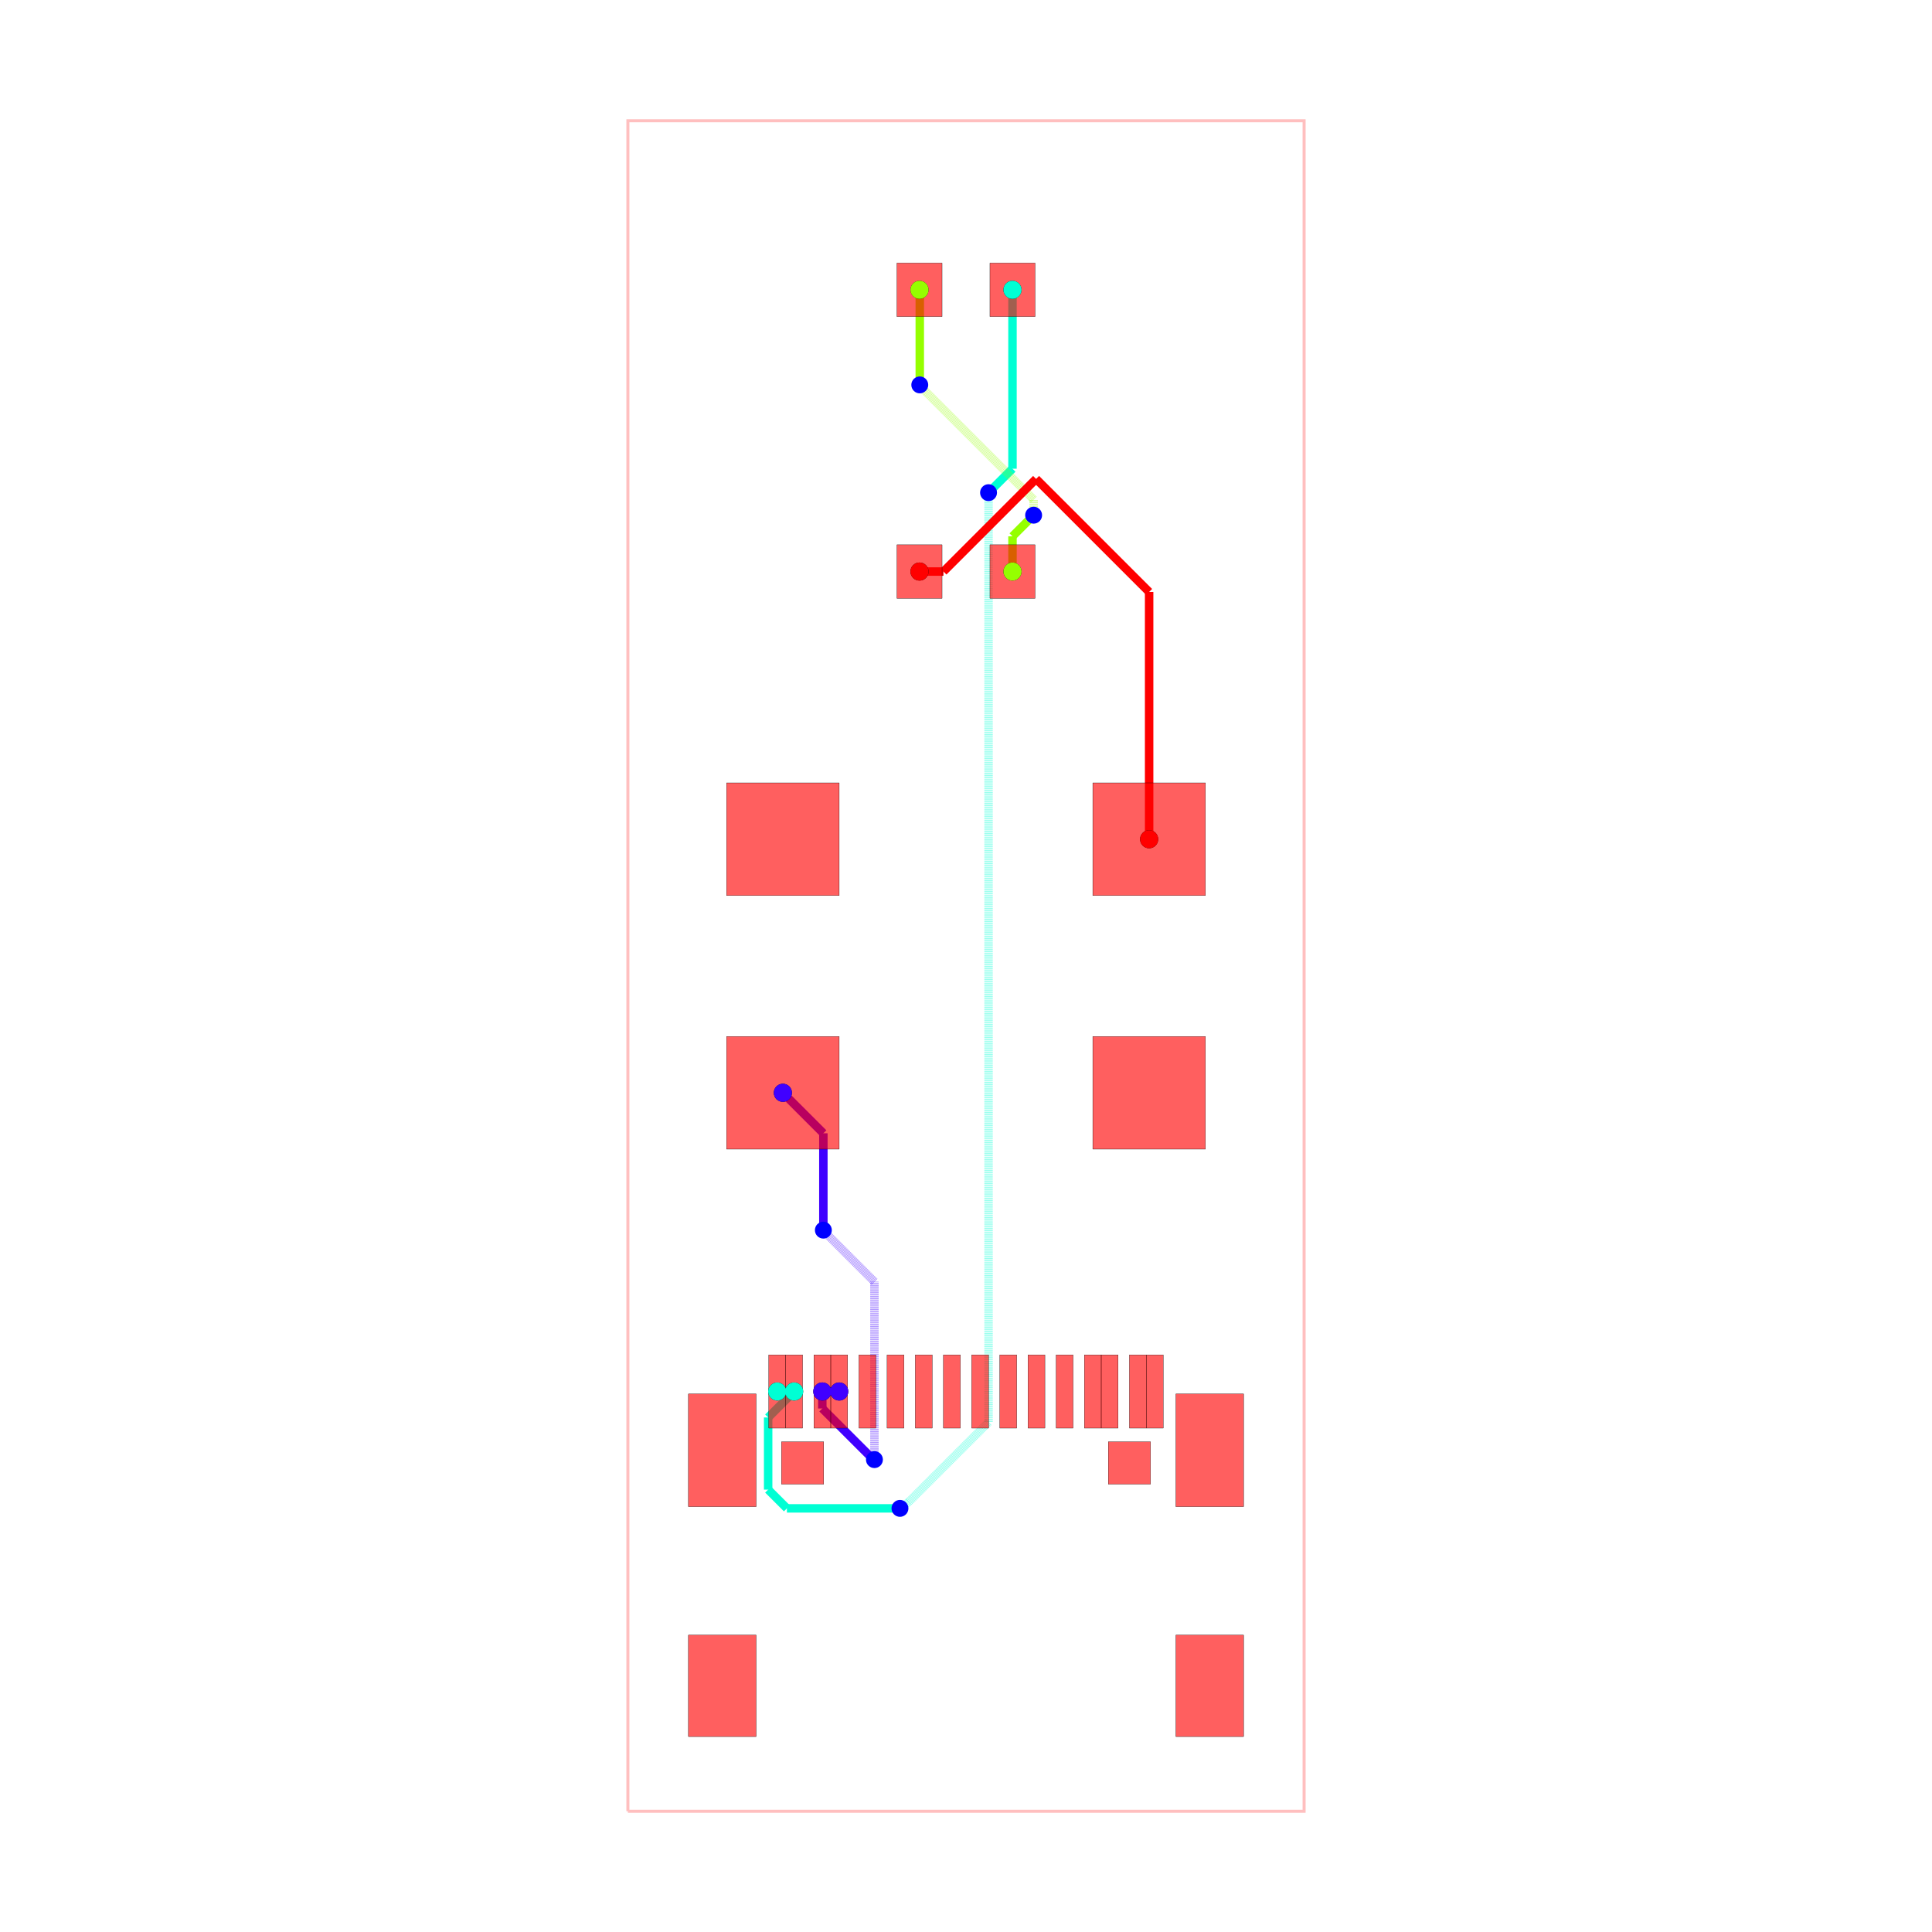
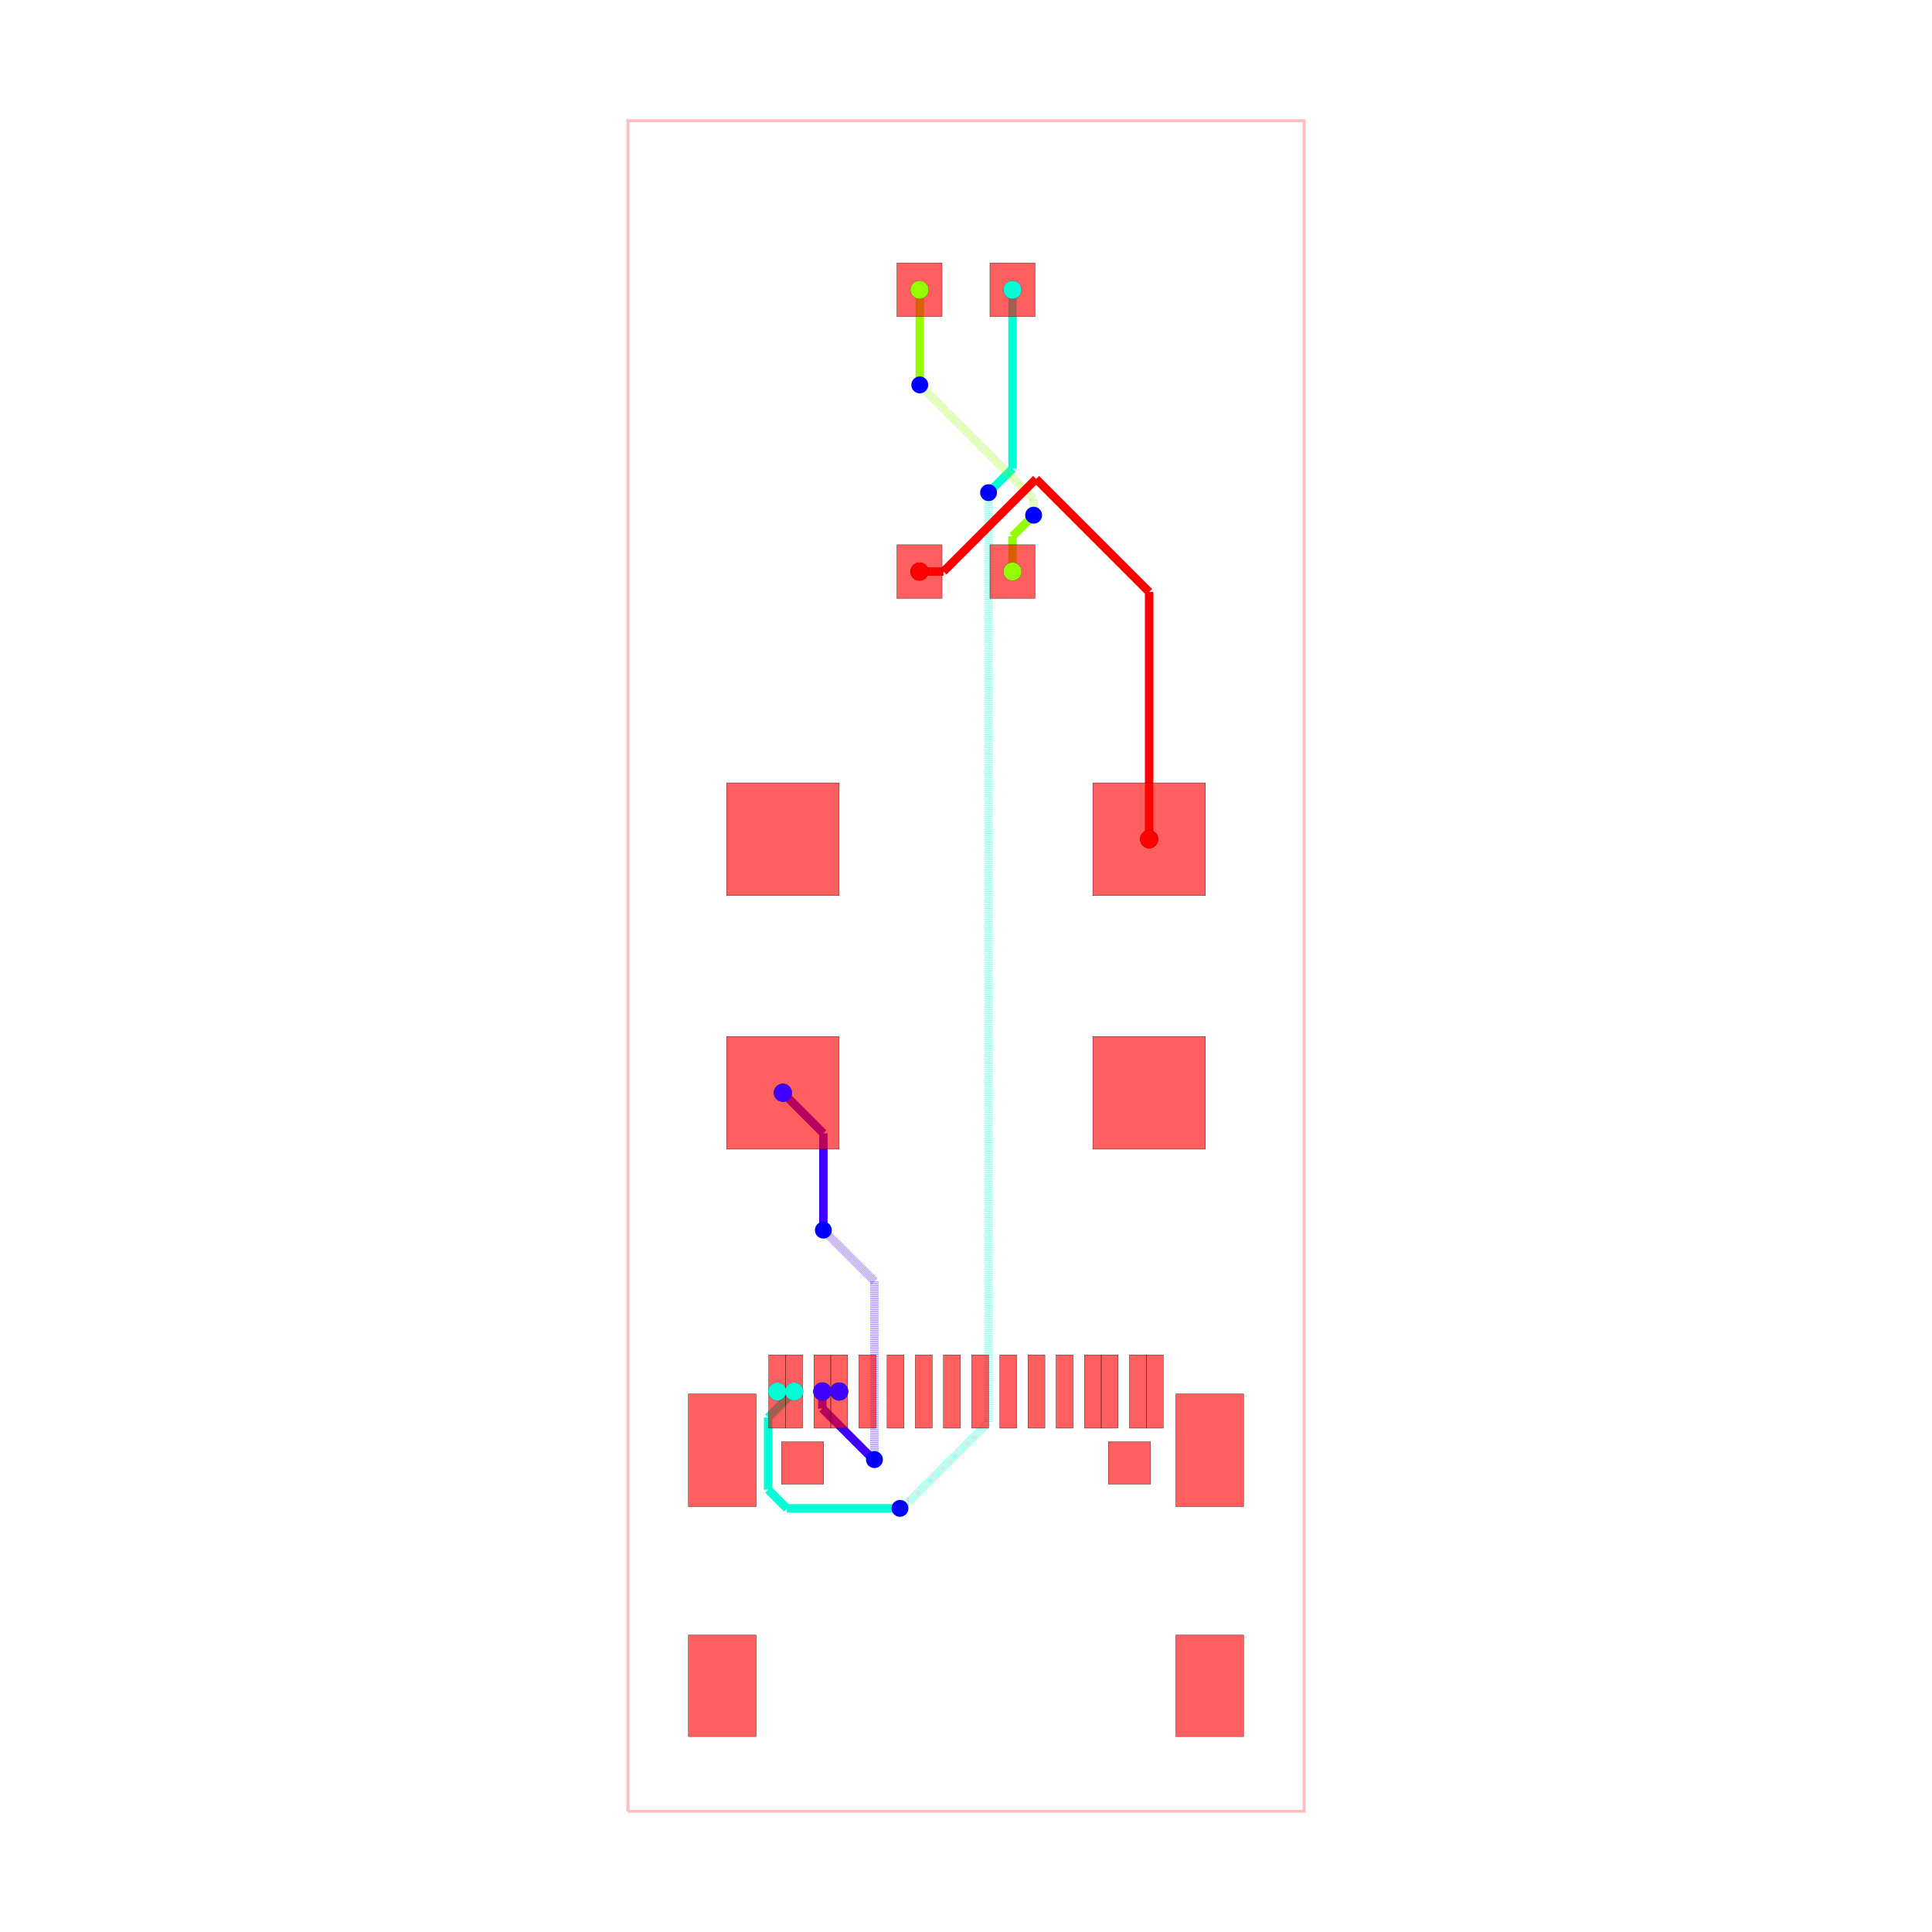
<svg xmlns="http://www.w3.org/2000/svg" width="640" height="640" viewBox="0 0 640 640">
  <rect width="100%" height="100%" fill="white" />
  <g>
    <polyline data-points="-13,-31 -1,-31 -1,-1 -13,-1 -13,-31" data-type="line" data-label="" points="208,600 432,600 432,40 208,40 208,600" fill="none" stroke="rgba(255,0,0,0.25)" stroke-width="1px" />
  </g>
  <g>
    <polyline data-points="-9.549905999999964,-23.55091295000011 -9.249932000000058,-23.55091295000011" data-type="line" data-label="" points="272.402,460.95 278.001,460.95" fill="none" stroke="hsl(255, 100%, 50%)" stroke-width="2.8" />
  </g>
  <g>
    <polyline data-points="-9.249932000000058,-23.55091295000011 -9.249932000000058,-23.55091295000011" data-type="line" data-label="" points="278.001,460.95 278.001,460.95" fill="none" stroke="hsl(255, 100%, 50%)" stroke-width="2.8" />
  </g>
  <g>
    <polyline data-points="-9.549905999999964,-23.55091295000011 -9.549905999999964,-23.85253240179489" data-type="line" data-label="" points="272.402,460.95 272.402,466.581" fill="none" stroke="hsl(255, 100%, 50%)" stroke-width="2.8" />
  </g>
  <g>
    <polyline data-points="-9.549905999999964,-23.85253240179489 -8.702590900590536,-24.699847501204317" data-type="line" data-label="" points="272.402,466.581 288.218,482.397" fill="none" stroke="hsl(255, 100%, 50%)" stroke-width="2.8" />
  </g>
  <g>
-     <polyline data-points="-8.702590900590536,-24.699847501204317 -8.625,-24.759765625" data-type="line" data-label="" points="288.218,482.397 289.667,483.516" fill="none" stroke="hsl(255, 100%, 50%)" stroke-width="2.8" />
-   </g>
-   <g>
-     <polyline data-points="-8.625,-24.759765625 -8.625,-21.60339829904658" data-type="line" data-label="" points="289.667,483.516 289.667,424.597" fill="none" stroke="rgba(64,0,255,0.5)" stroke-width="2.8" stroke-dasharray="0.2 0.2" />
-   </g>
-   <g>
-     <polyline data-points="-8.625,-21.60339829904658 -9.528837925238355,-20.69956037380823" data-type="line" data-label="" points="289.667,424.597 272.795,407.725" fill="none" stroke="rgba(64,0,255,0.5)" stroke-width="2.8" stroke-dasharray="0.2 0.2" />
-   </g>
-   <g>
-     <polyline data-points="-9.528837925238355,-20.69956037380823 -9.53125,-20.6875" data-type="line" data-label="" points="272.795,407.725 272.75,407.5" fill="none" stroke="rgba(64,0,255,0.5)" stroke-width="2.8" stroke-dasharray="0.2 0.2" />
+     <polyline data-points="-8.702590900590536,-24.699847501204317 -8.684918123795683,-24.699847501204317" data-type="line" data-label="" points="288.218,482.397 288.548,482.397" fill="none" stroke="hsl(255, 100%, 50%)" stroke-width="2.8" />
+   </g>
+   <g>
+     <polyline data-points="-8.684918123795683,-24.699847501204317 -8.625,-24.759765625" data-type="line" data-label="" points="288.548,482.397 289.667,483.516" fill="none" stroke="hsl(255, 100%, 50%)" stroke-width="2.8" />
+   </g>
+   <g>
+     <polyline data-points="-8.625,-24.759765625 -8.625,-21.59375" data-type="line" data-label="" points="289.667,483.516 289.667,424.417" fill="none" stroke="rgba(64,0,255,0.5)" stroke-width="2.8" stroke-dasharray="0.2 0.2" />
+   </g>
+   <g>
+     <polyline data-points="-8.625,-21.59375 -9.523091032279138,-20.695658967720863" data-type="line" data-label="" points="289.667,424.417 272.902,407.652" fill="none" stroke="rgba(64,0,255,0.5)" stroke-width="2.8" stroke-dasharray="0.2 0.2" />
+   </g>
+   <g>
+     <polyline data-points="-9.523091032279138,-20.695658967720863 -9.523091032279138,-20.69565896772086" data-type="line" data-label="" points="272.902,407.652 272.902,407.652" fill="none" stroke="rgba(64,0,255,0.5)" stroke-width="2.8" stroke-dasharray="0.2 0.2" />
+   </g>
+   <g>
+     <polyline data-points="-9.523091032279138,-20.69565896772086 -9.53125,-20.6875" data-type="line" data-label="" points="272.902,407.652 272.75,407.5" fill="none" stroke="rgba(64,0,255,0.5)" stroke-width="2.8" stroke-dasharray="0.2 0.2" />
  </g>
  <g>
    <polyline data-points="-9.53125,-20.6875 -9.53125,-18.968612000000007" data-type="line" data-label="" points="272.75,407.5 272.75,375.414" fill="none" stroke="hsl(255, 100%, 50%)" stroke-width="2.8" />
  </g>
  <g>
    <polyline data-points="-9.53125,-18.968612000000007 -10.24992999999995,-18.249932000000058" data-type="line" data-label="" points="272.75,375.414 259.335,361.999" fill="none" stroke="hsl(255, 100%, 50%)" stroke-width="2.8" />
  </g>
  <g>
    <polyline data-points="-10.350006000000008,-23.55091295000011 -10.050031999999987,-23.55091295000011" data-type="line" data-label="" points="257.467,460.95 263.066,460.95" fill="none" stroke="hsl(170, 100%, 50%)" stroke-width="2.8" />
  </g>
  <g>
    <polyline data-points="-10.050031999999987,-23.55091295000011 -10.050031999999987,-23.55091295000011" data-type="line" data-label="" points="263.066,460.95 263.066,460.95" fill="none" stroke="hsl(170, 100%, 50%)" stroke-width="2.8" />
  </g>
  <g>
    <polyline data-points="-6.175,-4 -6.175,-7.175000000000002" data-type="line" data-label="" points="335.4,96 335.4,155.267" fill="none" stroke="hsl(170, 100%, 50%)" stroke-width="2.8" />
  </g>
  <g>
-     <polyline data-points="-6.175,-7.175000000000002 -6.581477972522504,-7.581477972522506" data-type="line" data-label="" points="335.4,155.267 327.812,162.854" fill="none" stroke="hsl(170, 100%, 50%)" stroke-width="2.8" />
-   </g>
-   <g>
-     <polyline data-points="-6.581477972522504,-7.581477972522506 -6.600000000000001,-7.600000000000003" data-type="line" data-label="" points="327.812,162.854 327.467,163.2" fill="none" stroke="hsl(170, 100%, 50%)" stroke-width="2.8" />
+     <polyline data-points="-6.175,-7.175000000000002 -6.581319028077355,-7.581319028077357" data-type="line" data-label="" points="335.4,155.267 327.815,162.851" fill="none" stroke="hsl(170, 100%, 50%)" stroke-width="2.8" />
+   </g>
+   <g>
+     <polyline data-points="-6.581319028077355,-7.581319028077357 -6.581319028077355,-7.581319028077357" data-type="line" data-label="" points="327.815,162.851 327.815,162.851" fill="none" stroke="hsl(170, 100%, 50%)" stroke-width="2.8" />
+   </g>
+   <g>
+     <polyline data-points="-6.581319028077355,-7.581319028077357 -6.600000000000001,-7.600000000000003" data-type="line" data-label="" points="327.815,162.851 327.467,163.2" fill="none" stroke="hsl(170, 100%, 50%)" stroke-width="2.8" />
  </g>
  <g>
    <polyline data-points="-6.600000000000001,-7.600000000000003 -6.600000000000001,-24.094514015456614" data-type="line" data-label="" points="327.467,163.2 327.467,471.098" fill="none" stroke="rgba(0,255,213,0.5)" stroke-width="2.8" stroke-dasharray="0.2 0.2" />
  </g>
  <g>
-     <polyline data-points="-6.600000000000001,-24.094514015456614 -8.017477489308806,-25.51199150476542" data-type="line" data-label="" points="327.467,471.098 301.007,497.557" fill="none" stroke="rgba(0,255,213,0.5)" stroke-width="2.8" stroke-dasharray="0.2 0.2" />
-   </g>
-   <g>
-     <polyline data-points="-8.017477489308806,-25.51199150476542 -8.171875,-25.625" data-type="line" data-label="" points="301.007,497.557 298.125,499.667" fill="none" stroke="rgba(0,255,213,0.5)" stroke-width="2.8" stroke-dasharray="0.2 0.2" />
-   </g>
-   <g>
-     <polyline data-points="-8.171875,-25.625 -10.178149343051848,-25.625" data-type="line" data-label="" points="298.125,499.667 260.675,499.667" fill="none" stroke="hsl(170, 100%, 50%)" stroke-width="2.8" />
-   </g>
-   <g>
-     <polyline data-points="-10.178149343051848,-25.625 -10.51097912307444,-25.292170219977407" data-type="line" data-label="" points="260.675,499.667 254.462,493.454" fill="none" stroke="hsl(170, 100%, 50%)" stroke-width="2.8" />
-   </g>
-   <g>
-     <polyline data-points="-10.51097912307444,-25.292170219977407 -10.51097912307444,-24.011860073074565" data-type="line" data-label="" points="254.462,493.454 254.462,469.555" fill="none" stroke="hsl(170, 100%, 50%)" stroke-width="2.8" />
+     <polyline data-points="-6.600000000000001,-24.094514015456614 -8.01734033578192,-25.511854351238533" data-type="line" data-label="" points="327.467,471.098 301.01,497.555" fill="none" stroke="rgba(0,255,213,0.5)" stroke-width="2.8" stroke-dasharray="0.2 0.2" />
+   </g>
+   <g>
+     <polyline data-points="-8.01734033578192,-25.511854351238533 -8.058729351238533,-25.511854351238533" data-type="line" data-label="" points="301.01,497.555 300.237,497.555" fill="none" stroke="rgba(0,255,213,0.5)" stroke-width="2.8" stroke-dasharray="0.2 0.2" />
+   </g>
+   <g>
+     <polyline data-points="-8.058729351238533,-25.511854351238533 -8.171875,-25.625" data-type="line" data-label="" points="300.237,497.555 298.125,499.667" fill="none" stroke="rgba(0,255,213,0.5)" stroke-width="2.8" stroke-dasharray="0.2 0.2" />
+   </g>
+   <g>
+     <polyline data-points="-8.171875,-25.625 -10.178554498450056,-25.625" data-type="line" data-label="" points="298.125,499.667 260.667,499.667" fill="none" stroke="hsl(170, 100%, 50%)" stroke-width="2.8" />
+   </g>
+   <g>
+     <polyline data-points="-10.178554498450056,-25.625 -10.51097912307444,-25.292575375375616" data-type="line" data-label="" points="260.667,499.667 254.462,493.461" fill="none" stroke="hsl(170, 100%, 50%)" stroke-width="2.8" />
+   </g>
+   <g>
+     <polyline data-points="-10.51097912307444,-25.292575375375616 -10.51097912307444,-24.011860073074565" data-type="line" data-label="" points="254.462,493.461 254.462,469.555" fill="none" stroke="hsl(170, 100%, 50%)" stroke-width="2.8" />
  </g>
  <g>
    <polyline data-points="-10.51097912307444,-24.011860073074565 -10.050031999999987,-23.55091295000011" data-type="line" data-label="" points="254.462,469.555 263.066,460.95" fill="none" stroke="hsl(170, 100%, 50%)" stroke-width="2.8" />
  </g>
  <g>
    <polyline data-points="-6.175,-9 -6.175,-8.375" data-type="line" data-label="" points="335.4,189.333 335.4,177.667" fill="none" stroke="hsl(85, 100%, 50%)" stroke-width="2.8" />
  </g>
  <g>
-     <polyline data-points="-6.175,-8.375 -5.909916228756105,-8.109916228756106" data-type="line" data-label="" points="335.4,177.667 340.348,172.718" fill="none" stroke="hsl(85, 100%, 50%)" stroke-width="2.8" />
-   </g>
-   <g>
-     <polyline data-points="-5.909916228756105,-8.109916228756106 -5.8,-8" data-type="line" data-label="" points="340.348,172.718 342.4,170.667" fill="none" stroke="hsl(85, 100%, 50%)" stroke-width="2.8" />
-   </g>
-   <g>
-     <polyline data-points="-5.8,-8 -5.8,-7.721448439787945" data-type="line" data-label="" points="342.4,170.667 342.4,165.467" fill="none" stroke="rgba(149,255,0,0.5)" stroke-width="2.8" stroke-dasharray="0.2 0.2" />
-   </g>
-   <g>
-     <polyline data-points="-5.8,-7.721448439787945 -7.724860921484385,-5.79658751830356" data-type="line" data-label="" points="342.4,165.467 306.469,129.536" fill="none" stroke="rgba(149,255,0,0.5)" stroke-width="2.8" stroke-dasharray="0.2 0.2" />
-   </g>
-   <g>
-     <polyline data-points="-7.724860921484385,-5.79658751830356 -7.8203125,-5.6875" data-type="line" data-label="" points="306.469,129.536 304.688,127.5" fill="none" stroke="rgba(149,255,0,0.5)" stroke-width="2.8" stroke-dasharray="0.2 0.2" />
+     <polyline data-points="-6.175,-8.375 -5.9100626691078375,-8.110062669107837" data-type="line" data-label="" points="335.4,177.667 340.345,172.721" fill="none" stroke="hsl(85, 100%, 50%)" stroke-width="2.8" />
+   </g>
+   <g>
+     <polyline data-points="-5.9100626691078375,-8.110062669107837 -5.910062669107837,-8.110062669107837" data-type="line" data-label="" points="340.345,172.721 340.345,172.721" fill="none" stroke="hsl(85, 100%, 50%)" stroke-width="2.8" />
+   </g>
+   <g>
+     <polyline data-points="-5.910062669107837,-8.110062669107837 -5.8,-8" data-type="line" data-label="" points="340.345,172.721 342.4,170.667" fill="none" stroke="hsl(85, 100%, 50%)" stroke-width="2.8" />
+   </g>
+   <g>
+     <polyline data-points="-5.8,-8 -5.8,-7.7078125" data-type="line" data-label="" points="342.4,170.667 342.4,165.213" fill="none" stroke="rgba(149,255,0,0.5)" stroke-width="2.8" stroke-dasharray="0.2 0.2" />
+   </g>
+   <g>
+     <polyline data-points="-5.8,-7.7078125 -7.713298607179301,-5.794513892820699" data-type="line" data-label="" points="342.4,165.213 306.685,129.498" fill="none" stroke="rgba(149,255,0,0.5)" stroke-width="2.8" stroke-dasharray="0.2 0.2" />
+   </g>
+   <g>
+     <polyline data-points="-7.713298607179301,-5.794513892820699 -7.713298607179301,-5.794513892820699" data-type="line" data-label="" points="306.685,129.498 306.685,129.498" fill="none" stroke="rgba(149,255,0,0.5)" stroke-width="2.8" stroke-dasharray="0.2 0.2" />
+   </g>
+   <g>
+     <polyline data-points="-7.713298607179301,-5.794513892820699 -7.8203125,-5.6875" data-type="line" data-label="" points="306.685,129.498 304.688,127.5" fill="none" stroke="rgba(149,255,0,0.5)" stroke-width="2.8" stroke-dasharray="0.2 0.2" />
  </g>
  <g>
    <polyline data-points="-7.8203125,-5.6875 -7.8203125,-4.0046875" data-type="line" data-label="" points="304.688,127.5 304.688,96.087" fill="none" stroke="hsl(85, 100%, 50%)" stroke-width="2.8" />
  </g>
  <g>
    <polyline data-points="-7.8203125,-4.0046875 -7.825,-4" data-type="line" data-label="" points="304.688,96.087 304.6,96" fill="none" stroke="hsl(85, 100%, 50%)" stroke-width="2.8" />
  </g>
  <g>
    <polyline data-points="-7.825,-9 -7.4,-9" data-type="line" data-label="" points="304.6,189.333 312.533,189.333" fill="none" stroke="hsl(0, 100%, 50%)" stroke-width="2.8" />
  </g>
  <g>
    <polyline data-points="-7.4,-9 -5.756044188404862,-7.356044188404861" data-type="line" data-label="" points="312.533,189.333 343.221,158.646" fill="none" stroke="hsl(0, 100%, 50%)" stroke-width="2.8" />
  </g>
  <g>
    <polyline data-points="-5.756044188404862,-7.356044188404861 -3.7500700000001643,-9.362018376809559" data-type="line" data-label="" points="343.221,158.646 380.665,196.091" fill="none" stroke="hsl(0, 100%, 50%)" stroke-width="2.8" />
  </g>
  <g>
    <polyline data-points="-3.7500700000001643,-9.362018376809559 -3.7500700000001643,-13.750067999999942" data-type="line" data-label="" points="380.665,196.091 380.665,278.001" fill="none" stroke="hsl(0, 100%, 50%)" stroke-width="2.8" />
  </g>
  <g>
    <rect data-type="rect" data-label="top" data-x="-8.750060000000076" data-y="-23.55091295000011" x="284.532" y="448.817" width="5.6" height="24.267" fill="rgba(255,0,0,0.25)" stroke="black" stroke-width="0.054" />
  </g>
  <g>
    <rect data-type="rect" data-label="top" data-x="-8.24993399999994" data-y="-23.55091295000011" x="293.868" y="448.817" width="5.6" height="24.267" fill="rgba(255,0,0,0.25)" stroke="black" stroke-width="0.054" />
  </g>
  <g>
    <rect data-type="rect" data-label="top" data-x="-7.750061999999957" data-y="-23.55091295000011" x="303.199" y="448.817" width="5.6" height="24.267" fill="rgba(255,0,0,0.25)" stroke="black" stroke-width="0.054" />
  </g>
  <g>
    <rect data-type="rect" data-label="top" data-x="-7.249935999999934" data-y="-23.55091295000011" x="312.535" y="448.817" width="5.6" height="24.267" fill="rgba(255,0,0,0.25)" stroke="black" stroke-width="0.054" />
  </g>
  <g>
    <rect data-type="rect" data-label="top" data-x="-6.750064000000066" data-y="-23.55091295000011" x="321.865" y="448.817" width="5.6" height="24.267" fill="rgba(255,0,0,0.25)" stroke="black" stroke-width="0.054" />
  </g>
  <g>
    <rect data-type="rect" data-label="top" data-x="-6.249938000000043" data-y="-23.55091295000011" x="331.201" y="448.817" width="5.6" height="24.267" fill="rgba(255,0,0,0.25)" stroke="black" stroke-width="0.054" />
  </g>
  <g>
    <rect data-type="rect" data-label="top" data-x="-5.750320000000102" data-y="-23.55091295000011" x="340.527" y="448.817" width="5.6" height="24.267" fill="rgba(255,0,0,0.25)" stroke="black" stroke-width="0.054" />
  </g>
  <g>
    <rect data-type="rect" data-label="top" data-x="-5.249939999999924" data-y="-23.55091295000011" x="349.868" y="448.817" width="5.6" height="24.267" fill="rgba(255,0,0,0.25)" stroke="black" stroke-width="0.054" />
  </g>
  <g>
    <rect data-type="rect" data-label="top" data-x="-10.350006000000008" data-y="-23.55091295000011" x="254.667" y="448.817" width="5.6" height="24.267" fill="rgba(255,0,0,0.25)" stroke="black" stroke-width="0.054" />
  </g>
  <g>
    <rect data-type="rect" data-label="top" data-x="-10.050031999999987" data-y="-23.55091295000011" x="260.266" y="448.817" width="5.6" height="24.267" fill="rgba(255,0,0,0.25)" stroke="black" stroke-width="0.054" />
  </g>
  <g>
    <rect data-type="rect" data-label="top" data-x="-9.549905999999964" data-y="-23.55091295000011" x="269.602" y="448.817" width="5.6" height="24.267" fill="rgba(255,0,0,0.25)" stroke="black" stroke-width="0.054" />
  </g>
  <g>
    <rect data-type="rect" data-label="top" data-x="-9.249932000000058" data-y="-23.55091295000011" x="275.201" y="448.817" width="5.6" height="24.267" fill="rgba(255,0,0,0.25)" stroke="black" stroke-width="0.054" />
  </g>
  <g>
    <rect data-type="rect" data-label="top" data-x="-4.750067999999942" data-y="-23.55091295000011" x="359.199" y="448.817" width="5.6" height="24.267" fill="rgba(255,0,0,0.25)" stroke="black" stroke-width="0.054" />
  </g>
  <g>
    <rect data-type="rect" data-label="top" data-x="-4.449839999999995" data-y="-23.55091295000011" x="364.803" y="448.817" width="5.6" height="24.267" fill="rgba(255,0,0,0.25)" stroke="black" stroke-width="0.054" />
  </g>
  <g>
    <rect data-type="rect" data-label="top" data-x="-3.949967999999899" data-y="-23.55091295000011" x="374.134" y="448.817" width="5.6" height="24.267" fill="rgba(255,0,0,0.25)" stroke="black" stroke-width="0.054" />
  </g>
  <g>
    <rect data-type="rect" data-label="top" data-x="-3.6499939999999924" data-y="-23.55091295000011" x="379.733" y="448.817" width="5.6" height="24.267" fill="rgba(255,0,0,0.25)" stroke="black" stroke-width="0.054" />
  </g>
  <g>
    <rect data-type="rect" data-label="top" data-x="-7.825" data-y="-4" x="297.133" y="87.133" width="14.933" height="17.733" fill="rgba(255,0,0,0.25)" stroke="black" stroke-width="0.054" />
  </g>
  <g>
    <rect data-type="rect" data-label="top" data-x="-6.175" data-y="-4" x="327.933" y="87.133" width="14.933" height="17.733" fill="rgba(255,0,0,0.25)" stroke="black" stroke-width="0.054" />
  </g>
  <g>
    <rect data-type="rect" data-label="top" data-x="-7.825" data-y="-9" x="297.133" y="180.467" width="14.933" height="17.733" fill="rgba(255,0,0,0.25)" stroke="black" stroke-width="0.054" />
  </g>
  <g>
    <rect data-type="rect" data-label="top" data-x="-6.175" data-y="-9" x="327.933" y="180.467" width="14.933" height="17.733" fill="rgba(255,0,0,0.25)" stroke="black" stroke-width="0.054" />
  </g>
  <g>
    <rect data-type="rect" data-label="top, inner1, inner2, bottom" data-x="-2.67488800000001" data-y="-28.774086349999948" x="389.535" y="541.65" width="22.4" height="33.6" fill="rgba(255,0,0,0.25)" stroke="black" stroke-width="0.054" />
  </g>
  <g>
    <rect data-type="rect" data-label="top, inner1, inner2, bottom" data-x="-2.67488800000001" data-y="-24.594262350000122" x="389.535" y="461.76" width="22.4" height="37.333" fill="rgba(255,0,0,0.25)" stroke="black" stroke-width="0.054" />
  </g>
  <g>
    <rect data-type="rect" data-label="top, inner1, inner2, bottom" data-x="-11.32511199999999" data-y="-24.594262350000122" x="228.065" y="461.76" width="22.4" height="37.333" fill="rgba(255,0,0,0.25)" stroke="black" stroke-width="0.054" />
  </g>
  <g>
    <rect data-type="rect" data-label="top, inner1, inner2, bottom" data-x="-11.32511199999999" data-y="-28.774086349999948" x="228.065" y="541.65" width="22.4" height="33.6" fill="rgba(255,0,0,0.25)" stroke="black" stroke-width="0.054" />
  </g>
  <g>
    <rect data-type="rect" data-label="top, inner1, inner2, bottom" data-x="-3.7500700000001643" data-y="-18.249932000000058" x="361.999" y="343.332" width="37.333" height="37.333" fill="rgba(255,0,0,0.25)" stroke="black" stroke-width="0.054" />
  </g>
  <g>
    <rect data-type="rect" data-label="top, inner1, inner2, bottom" data-x="-3.7500700000001643" data-y="-13.750067999999942" x="361.999" y="259.335" width="37.333" height="37.333" fill="rgba(255,0,0,0.25)" stroke="black" stroke-width="0.054" />
  </g>
  <g>
    <rect data-type="rect" data-label="top, inner1, inner2, bottom" data-x="-10.24992999999995" data-y="-13.750067999999942" x="240.668" y="259.335" width="37.333" height="37.333" fill="rgba(255,0,0,0.25)" stroke="black" stroke-width="0.054" />
  </g>
  <g>
    <rect data-type="rect" data-label="top, inner1, inner2, bottom" data-x="-10.24992999999995" data-y="-18.249932000000058" x="240.668" y="343.332" width="37.333" height="37.333" fill="rgba(255,0,0,0.25)" stroke="black" stroke-width="0.054" />
  </g>
  <g>
    <rect data-type="rect" data-label="top, inner1, inner2, bottom" data-x="-9.89991800000007" data-y="-24.819388950000075" x="258.868" y="477.628" width="14" height="14" fill="rgba(255,0,0,0.25)" stroke="black" stroke-width="0.054" />
  </g>
  <g>
    <rect data-type="rect" data-label="top, inner1, inner2, bottom" data-x="-4.100081999999929" data-y="-24.819388950000075" x="367.132" y="477.628" width="14" height="14" fill="rgba(255,0,0,0.25)" stroke="black" stroke-width="0.054" />
  </g>
  <g>
    <rect data-type="rect" data-label="" data-x="-8.750060000000076" data-y="-23.55091295000011" x="284.532" y="448.817" width="5.6" height="24.267" fill="rgba(255,0,0,0.5)" stroke="black" stroke-width="0.054" />
  </g>
  <g>
    <rect data-type="rect" data-label="" data-x="-8.24993399999994" data-y="-23.55091295000011" x="293.868" y="448.817" width="5.6" height="24.267" fill="rgba(255,0,0,0.5)" stroke="black" stroke-width="0.054" />
  </g>
  <g>
    <rect data-type="rect" data-label="" data-x="-7.750061999999957" data-y="-23.55091295000011" x="303.199" y="448.817" width="5.6" height="24.267" fill="rgba(255,0,0,0.5)" stroke="black" stroke-width="0.054" />
  </g>
  <g>
    <rect data-type="rect" data-label="" data-x="-7.249935999999934" data-y="-23.55091295000011" x="312.535" y="448.817" width="5.6" height="24.267" fill="rgba(255,0,0,0.5)" stroke="black" stroke-width="0.054" />
  </g>
  <g>
    <rect data-type="rect" data-label="" data-x="-6.750064000000066" data-y="-23.55091295000011" x="321.865" y="448.817" width="5.6" height="24.267" fill="rgba(255,0,0,0.5)" stroke="black" stroke-width="0.054" />
  </g>
  <g>
    <rect data-type="rect" data-label="" data-x="-6.249938000000043" data-y="-23.55091295000011" x="331.201" y="448.817" width="5.6" height="24.267" fill="rgba(255,0,0,0.5)" stroke="black" stroke-width="0.054" />
  </g>
  <g>
    <rect data-type="rect" data-label="" data-x="-5.750320000000102" data-y="-23.55091295000011" x="340.527" y="448.817" width="5.6" height="24.267" fill="rgba(255,0,0,0.5)" stroke="black" stroke-width="0.054" />
  </g>
  <g>
    <rect data-type="rect" data-label="" data-x="-5.249939999999924" data-y="-23.55091295000011" x="349.868" y="448.817" width="5.6" height="24.267" fill="rgba(255,0,0,0.5)" stroke="black" stroke-width="0.054" />
  </g>
  <g>
    <rect data-type="rect" data-label="" data-x="-10.350006000000008" data-y="-23.55091295000011" x="254.667" y="448.817" width="5.6" height="24.267" fill="rgba(255,0,0,0.5)" stroke="black" stroke-width="0.054" />
  </g>
  <g>
    <rect data-type="rect" data-label="" data-x="-10.050031999999987" data-y="-23.55091295000011" x="260.266" y="448.817" width="5.6" height="24.267" fill="rgba(255,0,0,0.5)" stroke="black" stroke-width="0.054" />
  </g>
  <g>
    <rect data-type="rect" data-label="" data-x="-9.549905999999964" data-y="-23.55091295000011" x="269.602" y="448.817" width="5.6" height="24.267" fill="rgba(255,0,0,0.5)" stroke="black" stroke-width="0.054" />
  </g>
  <g>
    <rect data-type="rect" data-label="" data-x="-9.249932000000058" data-y="-23.55091295000011" x="275.201" y="448.817" width="5.6" height="24.267" fill="rgba(255,0,0,0.5)" stroke="black" stroke-width="0.054" />
  </g>
  <g>
    <rect data-type="rect" data-label="" data-x="-4.750067999999942" data-y="-23.55091295000011" x="359.199" y="448.817" width="5.6" height="24.267" fill="rgba(255,0,0,0.5)" stroke="black" stroke-width="0.054" />
  </g>
  <g>
    <rect data-type="rect" data-label="" data-x="-4.449839999999995" data-y="-23.55091295000011" x="364.803" y="448.817" width="5.6" height="24.267" fill="rgba(255,0,0,0.5)" stroke="black" stroke-width="0.054" />
  </g>
  <g>
    <rect data-type="rect" data-label="" data-x="-3.949967999999899" data-y="-23.55091295000011" x="374.134" y="448.817" width="5.6" height="24.267" fill="rgba(255,0,0,0.5)" stroke="black" stroke-width="0.054" />
  </g>
  <g>
    <rect data-type="rect" data-label="" data-x="-3.6499939999999924" data-y="-23.55091295000011" x="379.733" y="448.817" width="5.6" height="24.267" fill="rgba(255,0,0,0.5)" stroke="black" stroke-width="0.054" />
  </g>
  <g>
    <rect data-type="rect" data-label="" data-x="-7.825" data-y="-4" x="297.133" y="87.133" width="14.933" height="17.733" fill="rgba(255,0,0,0.5)" stroke="black" stroke-width="0.054" />
  </g>
  <g>
    <rect data-type="rect" data-label="" data-x="-6.175" data-y="-4" x="327.933" y="87.133" width="14.933" height="17.733" fill="rgba(255,0,0,0.5)" stroke="black" stroke-width="0.054" />
  </g>
  <g>
    <rect data-type="rect" data-label="" data-x="-7.825" data-y="-9" x="297.133" y="180.467" width="14.933" height="17.733" fill="rgba(255,0,0,0.5)" stroke="black" stroke-width="0.054" />
  </g>
  <g>
    <rect data-type="rect" data-label="" data-x="-6.175" data-y="-9" x="327.933" y="180.467" width="14.933" height="17.733" fill="rgba(255,0,0,0.5)" stroke="black" stroke-width="0.054" />
  </g>
  <g>
    <rect data-type="rect" data-label="" data-x="-2.67488800000001" data-y="-28.774086349999948" x="389.535" y="541.65" width="22.4" height="33.6" fill="rgba(255,0,0,0.5)" stroke="black" stroke-width="0.054" />
  </g>
  <g>
    <rect data-type="rect" data-label="" data-x="-2.67488800000001" data-y="-24.594262350000122" x="389.535" y="461.76" width="22.4" height="37.333" fill="rgba(255,0,0,0.5)" stroke="black" stroke-width="0.054" />
  </g>
  <g>
    <rect data-type="rect" data-label="" data-x="-11.32511199999999" data-y="-24.594262350000122" x="228.065" y="461.76" width="22.4" height="37.333" fill="rgba(255,0,0,0.5)" stroke="black" stroke-width="0.054" />
  </g>
  <g>
    <rect data-type="rect" data-label="" data-x="-11.32511199999999" data-y="-28.774086349999948" x="228.065" y="541.65" width="22.4" height="33.6" fill="rgba(255,0,0,0.5)" stroke="black" stroke-width="0.054" />
  </g>
  <g>
    <rect data-type="rect" data-label="" data-x="-3.7500700000001643" data-y="-18.249932000000058" x="361.999" y="343.332" width="37.333" height="37.333" fill="rgba(255,0,0,0.5)" stroke="black" stroke-width="0.054" />
  </g>
  <g>
    <rect data-type="rect" data-label="" data-x="-3.7500700000001643" data-y="-13.750067999999942" x="361.999" y="259.335" width="37.333" height="37.333" fill="rgba(255,0,0,0.5)" stroke="black" stroke-width="0.054" />
  </g>
  <g>
    <rect data-type="rect" data-label="" data-x="-10.24992999999995" data-y="-13.750067999999942" x="240.668" y="259.335" width="37.333" height="37.333" fill="rgba(255,0,0,0.5)" stroke="black" stroke-width="0.054" />
  </g>
  <g>
    <rect data-type="rect" data-label="" data-x="-10.24992999999995" data-y="-18.249932000000058" x="240.668" y="343.332" width="37.333" height="37.333" fill="rgba(255,0,0,0.5)" stroke="black" stroke-width="0.054" />
  </g>
  <g>
    <rect data-type="rect" data-label="" data-x="-9.89991800000007" data-y="-24.819388950000075" x="258.868" y="477.628" width="14" height="14" fill="rgba(255,0,0,0.5)" stroke="black" stroke-width="0.054" />
  </g>
  <g>
    <rect data-type="rect" data-label="" data-x="-4.100081999999929" data-y="-24.819388950000075" x="367.132" y="477.628" width="14" height="14" fill="rgba(255,0,0,0.5)" stroke="black" stroke-width="0.054" />
  </g>
  <circle data-type="circle" data-label="" data-x="-8.625" data-y="-24.759765625" cx="289.667" cy="483.516" r="2.8" fill="blue" stroke="none" stroke-width="0.054" />
  <circle data-type="circle" data-label="" data-x="-9.53125" data-y="-20.6875" cx="272.75" cy="407.5" r="2.8" fill="blue" stroke="none" stroke-width="0.054" />
  <circle data-type="circle" data-label="" data-x="-6.600000000000001" data-y="-7.600000000000003" cx="327.467" cy="163.2" r="2.8" fill="blue" stroke="none" stroke-width="0.054" />
  <circle data-type="circle" data-label="" data-x="-8.171875" data-y="-25.625" cx="298.125" cy="499.667" r="2.8" fill="blue" stroke="none" stroke-width="0.054" />
  <circle data-type="circle" data-label="" data-x="-5.8" data-y="-8" cx="342.4" cy="170.667" r="2.8" fill="blue" stroke="none" stroke-width="0.054" />
  <circle data-type="circle" data-label="" data-x="-7.8203125" data-y="-5.6875" cx="304.688" cy="127.5" r="2.8" fill="blue" stroke="none" stroke-width="0.054" />
  <g>
    <circle data-type="point" data-label="source_trace_4 pcb_port_19" data-x="-3.7500700000001643" data-y="-13.750067999999942" cx="380.665" cy="278.001" r="3" fill="black" />
  </g>
  <g>
    <circle data-type="point" data-label="source_trace_4 pcb_port_22" data-x="-7.825" data-y="-9" cx="304.6" cy="189.333" r="3" fill="black" />
  </g>
  <g>
    <circle data-type="point" data-label="source_trace_6 pcb_port_23" data-x="-6.175" data-y="-9" cx="335.4" cy="189.333" r="3" fill="black" />
  </g>
  <g>
    <circle data-type="point" data-label="source_trace_6 pcb_port_16" data-x="-7.825" data-y="-4" cx="304.6" cy="96" r="3" fill="black" />
  </g>
  <g>
    <circle data-type="point" data-label="source_net_0 pcb_port_0" data-x="-10.350006000000008" data-y="-23.55091295000011" cx="257.467" cy="460.95" r="3" fill="black" />
  </g>
  <g>
    <circle data-type="point" data-label="source_net_0 pcb_port_1" data-x="-10.050031999999987" data-y="-23.55091295000011" cx="263.066" cy="460.95" r="3" fill="black" />
  </g>
  <g>
    <circle data-type="point" data-label="source_net_0 pcb_port_17" data-x="-6.175" data-y="-4" cx="335.4" cy="96" r="3" fill="black" />
  </g>
  <g>
    <circle data-type="point" data-label="source_net_1 pcb_port_2" data-x="-9.549905999999964" data-y="-23.55091295000011" cx="272.402" cy="460.95" r="3" fill="black" />
  </g>
  <g>
    <circle data-type="point" data-label="source_net_1 pcb_port_3" data-x="-9.249932000000058" data-y="-23.55091295000011" cx="278.001" cy="460.95" r="3" fill="black" />
  </g>
  <g>
    <circle data-type="point" data-label="source_net_1 pcb_port_20" data-x="-10.24992999999995" data-y="-18.249932000000058" cx="259.335" cy="361.999" r="3" fill="black" />
  </g>
  <g>
    <circle data-type="point" data-label="source_trace_4 source_trace_4 top" data-x="-3.7500700000001643" data-y="-13.750067999999942" cx="380.665" cy="278.001" r="3" fill="hsl(0, 100%, 50%)" />
  </g>
  <g>
    <circle data-type="point" data-label="source_trace_4 source_trace_4 top" data-x="-7.825" data-y="-9" cx="304.6" cy="189.333" r="3" fill="hsl(0, 100%, 50%)" />
  </g>
  <g>
    <circle data-type="point" data-label="source_trace_6 source_trace_6 top" data-x="-6.175" data-y="-9" cx="335.4" cy="189.333" r="3" fill="hsl(85, 100%, 50%)" />
  </g>
  <g>
    <circle data-type="point" data-label="source_trace_6 source_trace_6 top" data-x="-7.825" data-y="-4" cx="304.6" cy="96" r="3" fill="hsl(85, 100%, 50%)" />
  </g>
  <g>
    <circle data-type="point" data-label="source_net_0 source_net_0 top" data-x="-10.350006000000008" data-y="-23.55091295000011" cx="257.467" cy="460.95" r="3" fill="hsl(170, 100%, 50%)" />
  </g>
  <g>
    <circle data-type="point" data-label="source_net_0 source_net_0 top" data-x="-10.050031999999987" data-y="-23.55091295000011" cx="263.066" cy="460.95" r="3" fill="hsl(170, 100%, 50%)" />
  </g>
  <g>
    <circle data-type="point" data-label="source_net_0 source_net_0 top" data-x="-6.175" data-y="-4" cx="335.4" cy="96" r="3" fill="hsl(170, 100%, 50%)" />
  </g>
  <g>
    <circle data-type="point" data-label="source_net_1 source_net_1 top" data-x="-9.549905999999964" data-y="-23.55091295000011" cx="272.402" cy="460.95" r="3" fill="hsl(255, 100%, 50%)" />
  </g>
  <g>
    <circle data-type="point" data-label="source_net_1 source_net_1 top" data-x="-9.249932000000058" data-y="-23.55091295000011" cx="278.001" cy="460.95" r="3" fill="hsl(255, 100%, 50%)" />
  </g>
  <g>
    <circle data-type="point" data-label="source_net_1 source_net_1 top" data-x="-10.24992999999995" data-y="-18.249932000000058" cx="259.335" cy="361.999" r="3" fill="hsl(255, 100%, 50%)" />
  </g>
  <g id="crosshair" style="display: none">
    <line id="crosshair-h" y1="0" y2="640" stroke="#666" stroke-width="0.5" />
    <line id="crosshair-v" x1="0" x2="640" stroke="#666" stroke-width="0.5" />
    <text id="coordinates" font-family="monospace" font-size="12" fill="#666" />
  </g>
</svg>
